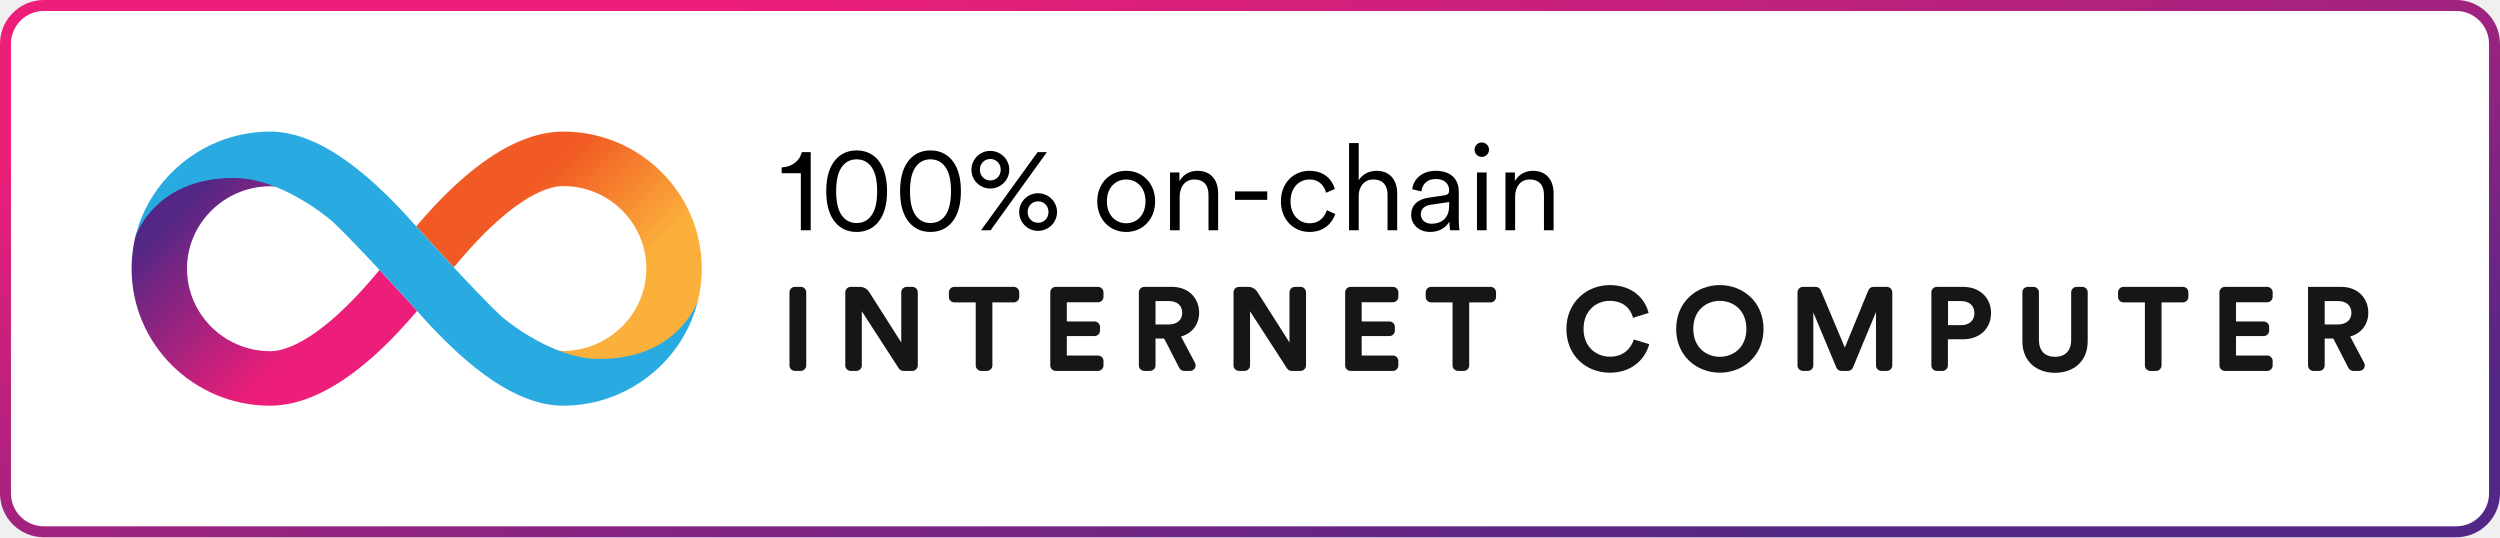
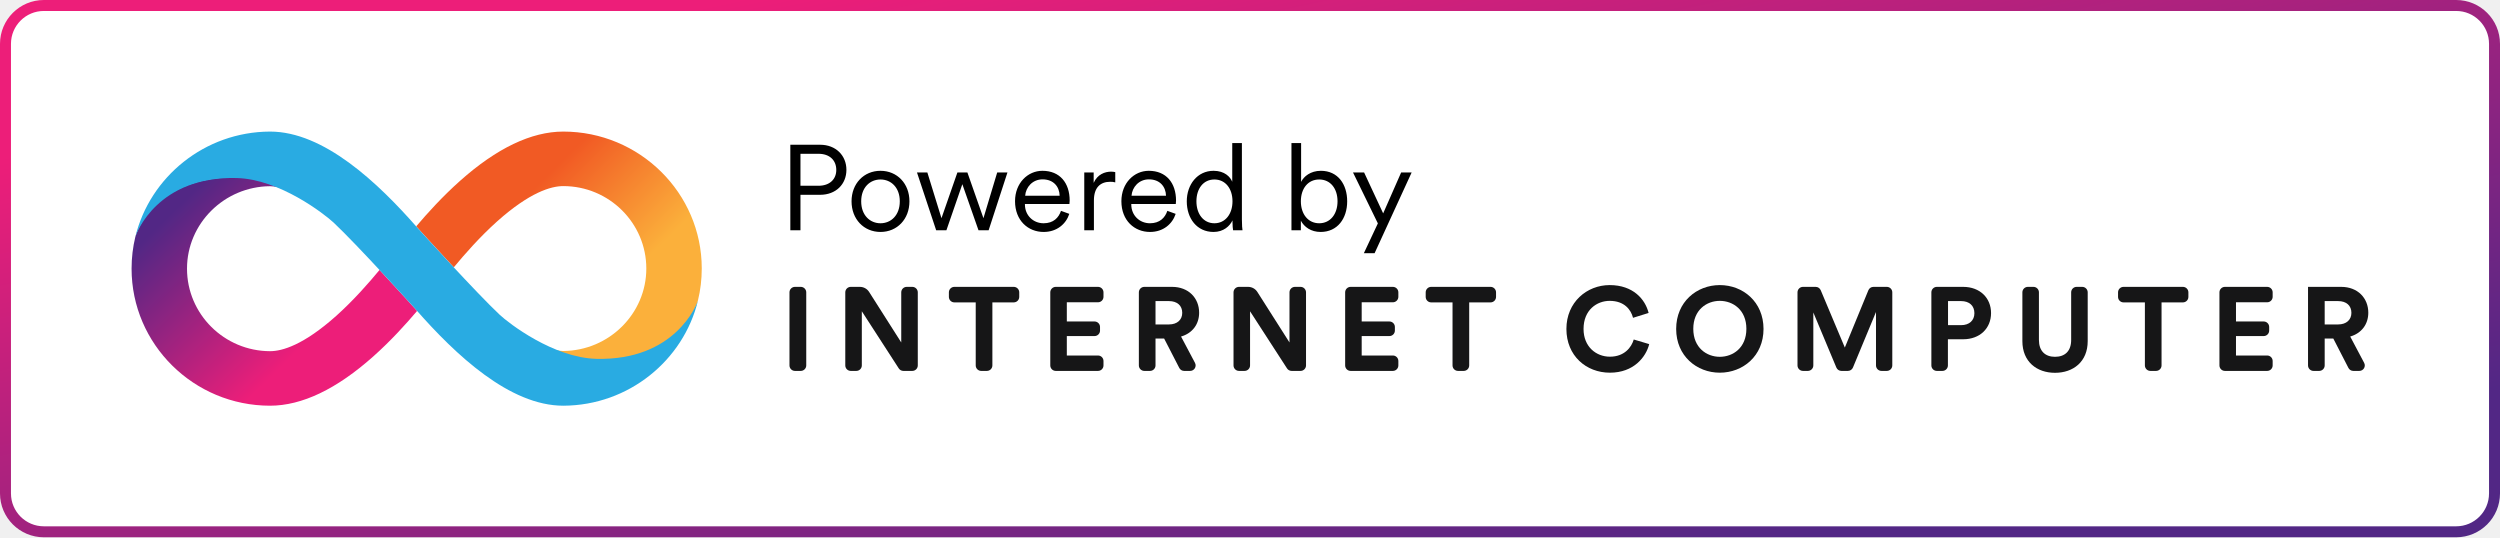
- <svg xmlns="http://www.w3.org/2000/svg" width="684" height="147" viewBox="0 0 228 49" fill="none">
-   <rect x="0.5" y="0.5" width="227" height="48" rx="3.5" fill="white" stroke="url(#paint0_linear_1810_46)" />
-   <path d="M51.37 12C48.463 12 45.295 13.517 41.945 16.504C40.356 17.919 38.984 19.436 37.955 20.649C37.955 20.649 37.955 20.649 37.964 20.658V20.649C37.964 20.649 39.589 22.45 41.386 24.381C42.352 23.213 43.742 21.623 45.34 20.189C48.319 17.533 50.26 16.972 51.37 16.972C55.55 16.972 58.945 20.346 58.945 24.491C58.945 28.608 55.541 31.982 51.37 32.009C51.181 32.009 50.937 31.982 50.63 31.917C51.849 32.45 53.158 32.836 54.404 32.836C62.059 32.836 63.558 27.754 63.657 27.386C63.883 26.458 64 25.483 64 24.482C64 17.607 58.331 12 51.37 12Z" fill="url(#paint1_linear_1810_46)" />
-   <path d="M24.63 37C27.537 37 30.706 35.483 34.055 32.496C35.644 31.081 37.016 29.564 38.045 28.351C38.045 28.351 38.045 28.351 38.036 28.342V28.351C38.036 28.351 36.411 26.549 34.614 24.619C33.649 25.787 32.258 27.377 30.66 28.811C27.681 31.467 25.74 32.028 24.63 32.028C20.45 32.018 17.055 28.645 17.055 24.5C17.055 20.382 20.459 17.009 24.63 16.982C24.819 16.982 25.063 17.009 25.37 17.073C24.151 16.54 22.842 16.154 21.596 16.154C13.941 16.154 12.451 21.237 12.343 21.596C12.117 22.533 12 23.498 12 24.5C12 31.393 17.669 37 24.63 37Z" fill="url(#paint2_linear_1810_46)" />
-   <path d="M54.386 32.726C50.468 32.625 46.396 29.482 45.565 28.7C43.417 26.678 38.461 21.21 38.072 20.778C34.443 16.632 29.523 12 24.63 12H24.621H24.612C18.672 12.028 13.679 16.127 12.343 21.596C12.443 21.237 14.402 16.053 21.588 16.237C25.506 16.338 29.595 19.528 30.435 20.309C32.584 22.331 37.54 27.8 37.928 28.232C41.557 32.368 46.477 37 51.37 37H51.379H51.388C57.329 36.972 62.33 32.873 63.657 27.404C63.549 27.763 61.581 32.901 54.386 32.726Z" fill="#29ABE2" />
+ <svg xmlns="http://www.w3.org/2000/svg" width="228" height="49" viewBox="0 0 228 49" fill="none">
+   <rect x="0.5" y="0.5" width="227" height="48" rx="3.5" fill="white" stroke="url(#paint0_linear_1724_47)" />
+   <path d="M51.37 12C48.463 12 45.294 13.517 41.945 16.504C40.356 17.919 38.984 19.436 37.955 20.649C37.955 20.649 37.955 20.649 37.964 20.658V20.649C37.964 20.649 39.589 22.45 41.386 24.381C42.352 23.213 43.742 21.623 45.34 20.189C48.319 17.533 50.26 16.972 51.37 16.972C55.55 16.972 58.944 20.346 58.944 24.491C58.944 28.608 55.541 31.982 51.37 32.009C51.181 32.009 50.937 31.982 50.63 31.917C51.849 32.45 53.158 32.836 54.404 32.836C62.059 32.836 63.558 27.754 63.657 27.386C63.883 26.458 64 25.483 64 24.482C64 17.607 58.331 12 51.37 12Z" fill="url(#paint1_linear_1724_47)" />
+   <path d="M24.63 37C27.537 37 30.706 35.483 34.055 32.496C35.644 31.081 37.016 29.564 38.045 28.351C38.045 28.351 38.045 28.351 38.036 28.342V28.351C38.036 28.351 36.411 26.549 34.614 24.619C33.649 25.787 32.258 27.377 30.66 28.811C27.681 31.467 25.74 32.028 24.63 32.028C20.45 32.018 17.055 28.645 17.055 24.5C17.055 20.382 20.459 17.009 24.63 16.982C24.819 16.982 25.063 17.009 25.37 17.073C24.151 16.54 22.842 16.154 21.596 16.154C13.941 16.154 12.451 21.237 12.343 21.596C12.117 22.533 12 23.498 12 24.5C12 31.393 17.669 37 24.63 37Z" fill="url(#paint2_linear_1724_47)" />
+   <path d="M54.386 32.726C50.468 32.625 46.396 29.482 45.566 28.7C43.417 26.678 38.461 21.21 38.072 20.778C34.443 16.632 29.523 12 24.63 12H24.621H24.612C18.672 12.028 13.679 16.127 12.343 21.596C12.443 21.237 14.402 16.053 21.588 16.237C25.506 16.338 29.595 19.528 30.435 20.309C32.584 22.331 37.54 27.8 37.928 28.232C41.557 32.368 46.477 37 51.37 37H51.379H51.388C57.329 36.972 62.33 32.873 63.657 27.404C63.549 27.763 61.581 32.901 54.386 32.726Z" fill="#29ABE2" />
  <path d="M73.03 33.827C73.306 33.827 73.53 33.603 73.53 33.327V26.662C73.53 26.386 73.306 26.162 73.03 26.162H72.5C72.224 26.162 72 26.386 72 26.662V33.327C72 33.603 72.224 33.827 72.5 33.827H73.03Z" fill="#161617" />
  <path d="M83.202 33.827C83.478 33.827 83.702 33.603 83.702 33.327V26.662C83.702 26.386 83.478 26.162 83.202 26.162H82.694C82.417 26.162 82.194 26.386 82.194 26.662V31.232L79.264 26.626C79.081 26.337 78.762 26.162 78.42 26.162H77.59C77.313 26.162 77.09 26.386 77.09 26.662V33.327C77.09 33.603 77.313 33.827 77.59 33.827H78.098C78.374 33.827 78.598 33.603 78.598 33.327V28.389L81.969 33.599C82.061 33.741 82.219 33.827 82.389 33.827H83.202Z" fill="#161617" />
  <path d="M92.454 27.578C92.73 27.578 92.954 27.355 92.954 27.078V26.662C92.954 26.386 92.73 26.162 92.454 26.162H87.038C86.762 26.162 86.538 26.386 86.538 26.662V27.078C86.538 27.355 86.762 27.578 87.038 27.578H88.986V33.327C88.986 33.603 89.21 33.827 89.486 33.827H90.005C90.281 33.827 90.505 33.603 90.505 33.327V27.578H92.454Z" fill="#161617" />
  <path d="M100.138 33.827C100.415 33.827 100.638 33.603 100.638 33.327V32.922C100.638 32.645 100.415 32.422 100.138 32.422H97.294V30.649H99.822C100.098 30.649 100.322 30.425 100.322 30.149V29.819C100.322 29.543 100.098 29.319 99.822 29.319H97.294V27.568H100.138C100.415 27.568 100.638 27.344 100.638 27.068V26.662C100.638 26.386 100.415 26.162 100.138 26.162H96.286C96.01 26.162 95.786 26.386 95.786 26.662V33.327C95.786 33.603 96.01 33.827 96.286 33.827H100.138Z" fill="#161617" />
  <path d="M107.55 33.556C107.635 33.722 107.807 33.827 107.994 33.827H108.541C108.918 33.827 109.16 33.426 108.983 33.093L107.711 30.692C108.727 30.4 109.361 29.589 109.361 28.519C109.361 27.189 108.4 26.162 106.891 26.162H104.364C104.088 26.162 103.864 26.386 103.864 26.662V33.327C103.864 33.603 104.088 33.827 104.364 33.827H104.883C105.159 33.827 105.383 33.603 105.383 33.327V30.876H106.17L107.55 33.556ZM105.383 29.589V27.459H106.607C107.372 27.459 107.82 27.881 107.82 28.53C107.82 29.157 107.372 29.589 106.607 29.589H105.383Z" fill="#161617" />
  <path d="M118.609 33.827C118.885 33.827 119.109 33.603 119.109 33.327V26.662C119.109 26.386 118.885 26.162 118.609 26.162H118.101C117.825 26.162 117.601 26.386 117.601 26.662V31.232L114.671 26.626C114.488 26.337 114.17 26.162 113.828 26.162H112.997C112.721 26.162 112.497 26.386 112.497 26.662V33.327C112.497 33.603 112.721 33.827 112.997 33.827H113.505C113.781 33.827 114.005 33.603 114.005 33.327V28.389L117.377 33.599C117.469 33.741 117.627 33.827 117.796 33.827H118.609Z" fill="#161617" />
  <path d="M127.03 33.827C127.306 33.827 127.53 33.603 127.53 33.327V32.922C127.53 32.645 127.306 32.422 127.03 32.422H124.186V30.649H126.713C126.989 30.649 127.213 30.425 127.213 30.149V29.819C127.213 29.543 126.989 29.319 126.713 29.319H124.186V27.568H127.03C127.306 27.568 127.53 27.344 127.53 27.068V26.662C127.53 26.386 127.306 26.162 127.03 26.162H123.178C122.901 26.162 122.678 26.386 122.678 26.662V33.327C122.678 33.603 122.901 33.827 123.178 33.827H127.03Z" fill="#161617" />
  <path d="M135.939 27.578C136.215 27.578 136.439 27.355 136.439 27.078V26.662C136.439 26.386 136.215 26.162 135.939 26.162H130.523C130.247 26.162 130.023 26.386 130.023 26.662V27.078C130.023 27.355 130.247 27.578 130.523 27.578H132.471V33.327C132.471 33.603 132.695 33.827 132.971 33.827H133.491C133.767 33.827 133.991 33.603 133.991 33.327V27.578H135.939Z" fill="#161617" />
  <path d="M146.823 33.989C148.998 33.989 150.113 32.562 150.408 31.384L148.998 30.962C148.79 31.676 148.146 32.53 146.823 32.53C145.577 32.53 144.419 31.632 144.419 30C144.419 28.259 145.643 27.438 146.801 27.438C148.146 27.438 148.747 28.249 148.932 28.984L150.353 28.541C150.047 27.297 148.943 26 146.801 26C144.725 26 142.856 27.557 142.856 30C142.856 32.443 144.659 33.989 146.823 33.989Z" fill="#161617" />
  <path d="M154.428 29.989C154.428 28.259 155.653 27.438 156.844 27.438C158.046 27.438 159.27 28.259 159.27 29.989C159.27 31.719 158.046 32.541 156.844 32.541C155.653 32.541 154.428 31.719 154.428 29.989ZM152.866 30C152.866 32.465 154.745 33.989 156.844 33.989C158.953 33.989 160.833 32.465 160.833 30C160.833 27.524 158.953 26 156.844 26C154.745 26 152.866 27.524 152.866 30Z" fill="#161617" />
  <path d="M172.077 33.827C172.354 33.827 172.577 33.603 172.577 33.327V26.662C172.577 26.386 172.354 26.162 172.077 26.162H170.858C170.655 26.162 170.472 26.285 170.395 26.472L168.249 31.697L166.05 26.468C165.972 26.283 165.79 26.162 165.589 26.162H164.432C164.156 26.162 163.932 26.386 163.932 26.662V33.327C163.932 33.603 164.156 33.827 164.432 33.827H164.875C165.151 33.827 165.375 33.603 165.375 33.327V28.497L167.476 33.52C167.554 33.706 167.736 33.827 167.937 33.827H168.528C168.73 33.827 168.912 33.705 168.989 33.519L171.091 28.454V33.327C171.091 33.603 171.315 33.827 171.591 33.827H172.077Z" fill="#161617" />
  <path d="M177.66 29.654V27.459H178.851C179.605 27.459 180.065 27.881 180.065 28.562C180.065 29.222 179.605 29.654 178.851 29.654H177.66ZM179.037 30.941C180.567 30.941 181.584 29.946 181.584 28.551C181.584 27.168 180.567 26.162 179.037 26.162H176.641C176.365 26.162 176.141 26.386 176.141 26.662V33.327C176.141 33.603 176.365 33.827 176.641 33.827H177.149C177.425 33.827 177.649 33.603 177.649 33.327V30.941H179.037Z" fill="#161617" />
  <path d="M187.414 34C189.076 34 190.398 32.995 190.398 31.113V26.662C190.398 26.386 190.174 26.162 189.898 26.162H189.39C189.114 26.162 188.89 26.386 188.89 26.662V31.005C188.89 32.011 188.332 32.541 187.414 32.541C186.518 32.541 185.95 32.011 185.95 31.005V26.662C185.95 26.386 185.726 26.162 185.45 26.162H184.941C184.665 26.162 184.441 26.386 184.441 26.662V31.113C184.441 32.995 185.764 34 187.414 34Z" fill="#161617" />
  <path d="M199.081 27.578C199.357 27.578 199.581 27.355 199.581 27.078V26.662C199.581 26.386 199.357 26.162 199.081 26.162H193.666C193.389 26.162 193.166 26.386 193.166 26.662V27.078C193.166 27.355 193.389 27.578 193.666 27.578H195.614V33.327C195.614 33.603 195.838 33.827 196.114 33.827H196.633C196.909 33.827 197.133 33.603 197.133 33.327V27.578H199.081Z" fill="#161617" />
  <path d="M206.766 33.827C207.042 33.827 207.266 33.603 207.266 33.327V32.922C207.266 32.645 207.042 32.422 206.766 32.422H203.922V30.649H206.449C206.725 30.649 206.949 30.425 206.949 30.149V29.819C206.949 29.543 206.725 29.319 206.449 29.319H203.922V27.568H206.766C207.042 27.568 207.266 27.344 207.266 27.068V26.662C207.266 26.386 207.042 26.162 206.766 26.162H202.913C202.637 26.162 202.413 26.386 202.413 26.662V33.327C202.413 33.603 202.637 33.827 202.913 33.827H206.766Z" fill="#161617" />
  <path d="M214.177 33.556C214.263 33.722 214.435 33.827 214.622 33.827H215.169C215.546 33.827 215.787 33.426 215.611 33.093L214.339 30.692C215.355 30.4 215.989 29.589 215.989 28.519C215.989 27.189 215.027 26.162 213.519 26.162H210.492V33.327C210.492 33.603 210.715 33.827 210.992 33.827H211.511C211.787 33.827 212.011 33.603 212.011 33.327V30.876H212.798L214.177 33.556ZM212.011 29.589V27.459H213.235C214 27.459 214.448 27.881 214.448 28.53C214.448 29.157 214 29.589 213.235 29.589H212.011Z" fill="#161617" />
-   <path d="M73.937 21V13.872H73.123C72.947 14.642 72.276 15.225 71.286 15.269V15.797H73.035V21H73.937ZM78.126 20.34C77.598 20.34 77.213 20.142 76.927 19.834C76.454 19.339 76.256 18.514 76.256 17.436C76.256 16.358 76.454 15.533 76.927 15.038C77.213 14.73 77.598 14.532 78.126 14.532C78.654 14.532 79.039 14.73 79.325 15.038C79.798 15.533 79.996 16.358 79.996 17.436C79.996 18.514 79.798 19.339 79.325 19.834C79.039 20.142 78.654 20.34 78.126 20.34ZM78.126 21.154C79.094 21.154 79.787 20.725 80.238 20.065C80.733 19.35 80.898 18.404 80.898 17.436C80.898 16.468 80.733 15.522 80.238 14.807C79.787 14.147 79.094 13.718 78.126 13.718C77.158 13.718 76.465 14.147 76.014 14.807C75.519 15.522 75.354 16.468 75.354 17.436C75.354 18.404 75.519 19.35 76.014 20.065C76.465 20.725 77.158 21.154 78.126 21.154ZM84.861 20.34C84.333 20.34 83.948 20.142 83.662 19.834C83.189 19.339 82.991 18.514 82.991 17.436C82.991 16.358 83.189 15.533 83.662 15.038C83.948 14.73 84.333 14.532 84.861 14.532C85.389 14.532 85.774 14.73 86.06 15.038C86.533 15.533 86.731 16.358 86.731 17.436C86.731 18.514 86.533 19.339 86.06 19.834C85.774 20.142 85.389 20.34 84.861 20.34ZM84.861 21.154C85.829 21.154 86.522 20.725 86.973 20.065C87.468 19.35 87.633 18.404 87.633 17.436C87.633 16.468 87.468 15.522 86.973 14.807C86.522 14.147 85.829 13.718 84.861 13.718C83.893 13.718 83.2 14.147 82.749 14.807C82.254 15.522 82.089 16.468 82.089 17.436C82.089 18.404 82.254 19.35 82.749 20.065C83.2 20.725 83.893 21.154 84.861 21.154ZM89.364 15.478C89.364 14.917 89.781 14.499 90.309 14.499C90.859 14.499 91.266 14.917 91.266 15.478C91.266 16.039 90.859 16.457 90.309 16.457C89.781 16.457 89.364 16.039 89.364 15.478ZM88.594 15.478C88.594 16.435 89.374 17.194 90.309 17.194C91.255 17.194 92.047 16.435 92.047 15.478C92.047 14.521 91.255 13.762 90.309 13.762C89.374 13.762 88.594 14.521 88.594 15.478ZM93.719 19.339C93.719 18.778 94.138 18.36 94.665 18.36C95.216 18.36 95.623 18.778 95.623 19.339C95.623 19.9 95.216 20.318 94.665 20.318C94.138 20.318 93.719 19.9 93.719 19.339ZM92.95 19.339C92.95 20.296 93.731 21.055 94.665 21.055C95.612 21.055 96.403 20.296 96.403 19.339C96.403 18.382 95.612 17.623 94.665 17.623C93.731 17.623 92.95 18.382 92.95 19.339ZM90.343 21L95.48 13.872H94.632L89.474 21H90.343ZM102.709 15.577C101.191 15.577 100.069 16.743 100.069 18.36C100.069 19.988 101.191 21.154 102.709 21.154C104.227 21.154 105.349 19.988 105.349 18.36C105.349 16.743 104.227 15.577 102.709 15.577ZM102.709 16.369C103.655 16.369 104.469 17.084 104.469 18.36C104.469 19.647 103.655 20.362 102.709 20.362C101.763 20.362 100.949 19.647 100.949 18.36C100.949 17.084 101.763 16.369 102.709 16.369ZM107.586 17.898C107.586 17.073 108.059 16.369 108.906 16.369C109.863 16.369 110.215 16.985 110.215 17.755V21H111.095V17.623C111.095 16.479 110.479 15.577 109.214 15.577C108.521 15.577 107.905 15.907 107.564 16.523V15.731H106.706V21H107.586V17.898ZM115.57 18.228V17.458H112.633V18.228H115.57ZM119.423 16.369C120.369 16.369 120.798 17.018 120.941 17.579L121.733 17.238C121.513 16.402 120.776 15.577 119.423 15.577C117.938 15.577 116.816 16.721 116.816 18.36C116.816 19.966 117.916 21.154 119.434 21.154C120.787 21.154 121.524 20.296 121.777 19.515L121.007 19.174C120.853 19.658 120.435 20.362 119.434 20.362C118.499 20.362 117.696 19.625 117.696 18.36C117.696 17.084 118.499 16.369 119.423 16.369ZM123.914 17.854C123.914 17.04 124.398 16.369 125.234 16.369C126.191 16.369 126.543 16.985 126.543 17.755V21H127.423V17.623C127.423 16.479 126.807 15.577 125.542 15.577C124.86 15.577 124.255 15.885 123.914 16.435V13.047H123.034V21H123.914V17.854ZM128.697 19.603C128.697 20.406 129.346 21.154 130.435 21.154C131.381 21.154 131.953 20.637 132.184 20.208C132.184 20.615 132.228 20.879 132.25 21H133.108C133.075 20.835 133.042 20.56 133.042 20.12V17.458C133.042 16.435 132.415 15.577 130.919 15.577C129.786 15.577 128.906 16.259 128.796 17.26L129.632 17.458C129.709 16.787 130.171 16.325 130.941 16.325C131.766 16.325 132.162 16.776 132.162 17.37C132.162 17.601 132.074 17.766 131.689 17.821L130.27 18.03C129.346 18.162 128.697 18.679 128.697 19.603ZM130.545 20.406C129.94 20.406 129.577 19.988 129.577 19.559C129.577 19.042 129.94 18.756 130.446 18.679L132.162 18.426V18.778C132.162 19.9 131.458 20.406 130.545 20.406ZM135.58 21V15.731H134.7V21H135.58ZM134.48 13.652C134.48 14.015 134.777 14.312 135.14 14.312C135.503 14.312 135.8 14.015 135.8 13.652C135.8 13.289 135.503 12.992 135.14 12.992C134.777 12.992 134.48 13.289 134.48 13.652ZM138.179 17.898C138.179 17.073 138.652 16.369 139.499 16.369C140.456 16.369 140.808 16.985 140.808 17.755V21H141.688V17.623C141.688 16.479 141.072 15.577 139.807 15.577C139.114 15.577 138.498 15.907 138.157 16.523V15.731H137.299V21H138.179V17.898Z" fill="black" />
+   <path d="M73.002 16.941V14.026H74.652C75.653 14.026 76.269 14.609 76.269 15.5C76.269 16.358 75.653 16.941 74.652 16.941H73.002ZM74.795 17.766C76.236 17.766 77.193 16.798 77.193 15.489C77.193 14.191 76.236 13.201 74.795 13.201H72.078V21H73.002V17.766H74.795ZM80.301 15.577C78.783 15.577 77.661 16.743 77.661 18.36C77.661 19.988 78.783 21.154 80.301 21.154C81.819 21.154 82.941 19.988 82.941 18.36C82.941 16.743 81.819 15.577 80.301 15.577ZM80.301 16.369C81.247 16.369 82.061 17.084 82.061 18.36C82.061 19.647 81.247 20.362 80.301 20.362C79.355 20.362 78.541 19.647 78.541 18.36C78.541 17.084 79.355 16.369 80.301 16.369ZM87.314 15.731L85.862 19.9L84.575 15.731H83.629L85.378 21H86.313L87.765 16.798L89.239 21H90.163L91.879 15.731H90.944L89.69 19.9L88.227 15.731H87.314ZM93.495 17.854C93.55 17.073 94.166 16.358 95.079 16.358C96.08 16.358 96.619 17.018 96.641 17.854H93.495ZM96.762 19.229C96.553 19.856 96.069 20.362 95.178 20.362C94.232 20.362 93.473 19.647 93.473 18.646V18.602H97.532C97.543 18.525 97.554 18.404 97.554 18.294C97.554 16.688 96.663 15.577 95.068 15.577C93.737 15.577 92.571 16.688 92.571 18.349C92.571 20.12 93.77 21.154 95.178 21.154C96.399 21.154 97.224 20.417 97.521 19.504L96.762 19.229ZM101.712 15.698C101.635 15.676 101.481 15.654 101.338 15.654C100.755 15.654 100.084 15.907 99.743 16.677V15.731H98.885V21H99.765V18.272C99.765 17.084 100.37 16.578 101.25 16.578C101.404 16.578 101.569 16.589 101.712 16.633V15.698ZM103.195 17.854C103.25 17.073 103.866 16.358 104.779 16.358C105.78 16.358 106.319 17.018 106.341 17.854H103.195ZM106.462 19.229C106.253 19.856 105.769 20.362 104.878 20.362C103.932 20.362 103.173 19.647 103.173 18.646V18.602H107.232C107.243 18.525 107.254 18.404 107.254 18.294C107.254 16.688 106.363 15.577 104.768 15.577C103.437 15.577 102.271 16.688 102.271 18.349C102.271 20.12 103.47 21.154 104.878 21.154C106.099 21.154 106.924 20.417 107.221 19.504L106.462 19.229ZM112.403 20.241C112.403 20.582 112.436 20.879 112.458 21H113.316C113.294 20.89 113.261 20.538 113.261 20.01V13.047H112.381V16.578C112.205 16.138 111.688 15.577 110.676 15.577C109.202 15.577 108.234 16.831 108.234 18.36C108.234 19.922 109.158 21.154 110.676 21.154C111.589 21.154 112.161 20.615 112.403 20.098V20.241ZM110.753 20.362C109.763 20.362 109.114 19.526 109.114 18.36C109.114 17.194 109.752 16.369 110.753 16.369C111.754 16.369 112.403 17.194 112.403 18.36C112.403 19.526 111.743 20.362 110.753 20.362ZM118.639 21V20.131C118.947 20.703 119.563 21.154 120.443 21.154C121.972 21.154 122.863 19.933 122.863 18.36C122.863 16.82 122.027 15.577 120.465 15.577C119.519 15.577 118.903 16.094 118.661 16.589V13.047H117.781V21H118.639ZM120.311 20.362C119.299 20.362 118.639 19.526 118.639 18.36C118.639 17.194 119.288 16.369 120.311 16.369C121.334 16.369 121.983 17.194 121.983 18.36C121.983 19.526 121.323 20.362 120.311 20.362ZM125.364 23.09L128.741 15.731H127.784L126.145 19.46L124.407 15.731H123.395L125.661 20.373L124.385 23.09H125.364Z" fill="black" />
  <defs>
-     <linearGradient id="paint0_linear_1810_46" x1="33.529" y1="7.206" x2="47.888" y2="74.017" gradientUnits="userSpaceOnUse">
+     <linearGradient id="paint0_linear_1724_47" x1="33.529" y1="7.206" x2="47.888" y2="74.017" gradientUnits="userSpaceOnUse">
      <stop stop-color="#ED1E79" />
      <stop offset="1" stop-color="#522785" />
    </linearGradient>
-     <linearGradient id="paint1_linear_1810_46" x1="44.796" y1="13.648" x2="62.287" y2="31.439" gradientUnits="userSpaceOnUse">
+     <linearGradient id="paint1_linear_1724_47" x1="44.796" y1="13.648" x2="62.286" y2="31.439" gradientUnits="userSpaceOnUse">
      <stop offset="0.21" stop-color="#F15A24" />
      <stop offset="0.684" stop-color="#FBB03B" />
    </linearGradient>
-     <linearGradient id="paint2_linear_1810_46" x1="31.204" y1="35.352" x2="13.714" y2="17.561" gradientUnits="userSpaceOnUse">
+     <linearGradient id="paint2_linear_1724_47" x1="31.204" y1="35.352" x2="13.714" y2="17.561" gradientUnits="userSpaceOnUse">
      <stop offset="0.21" stop-color="#ED1E79" />
      <stop offset="0.893" stop-color="#522785" />
    </linearGradient>
  </defs>
</svg>
